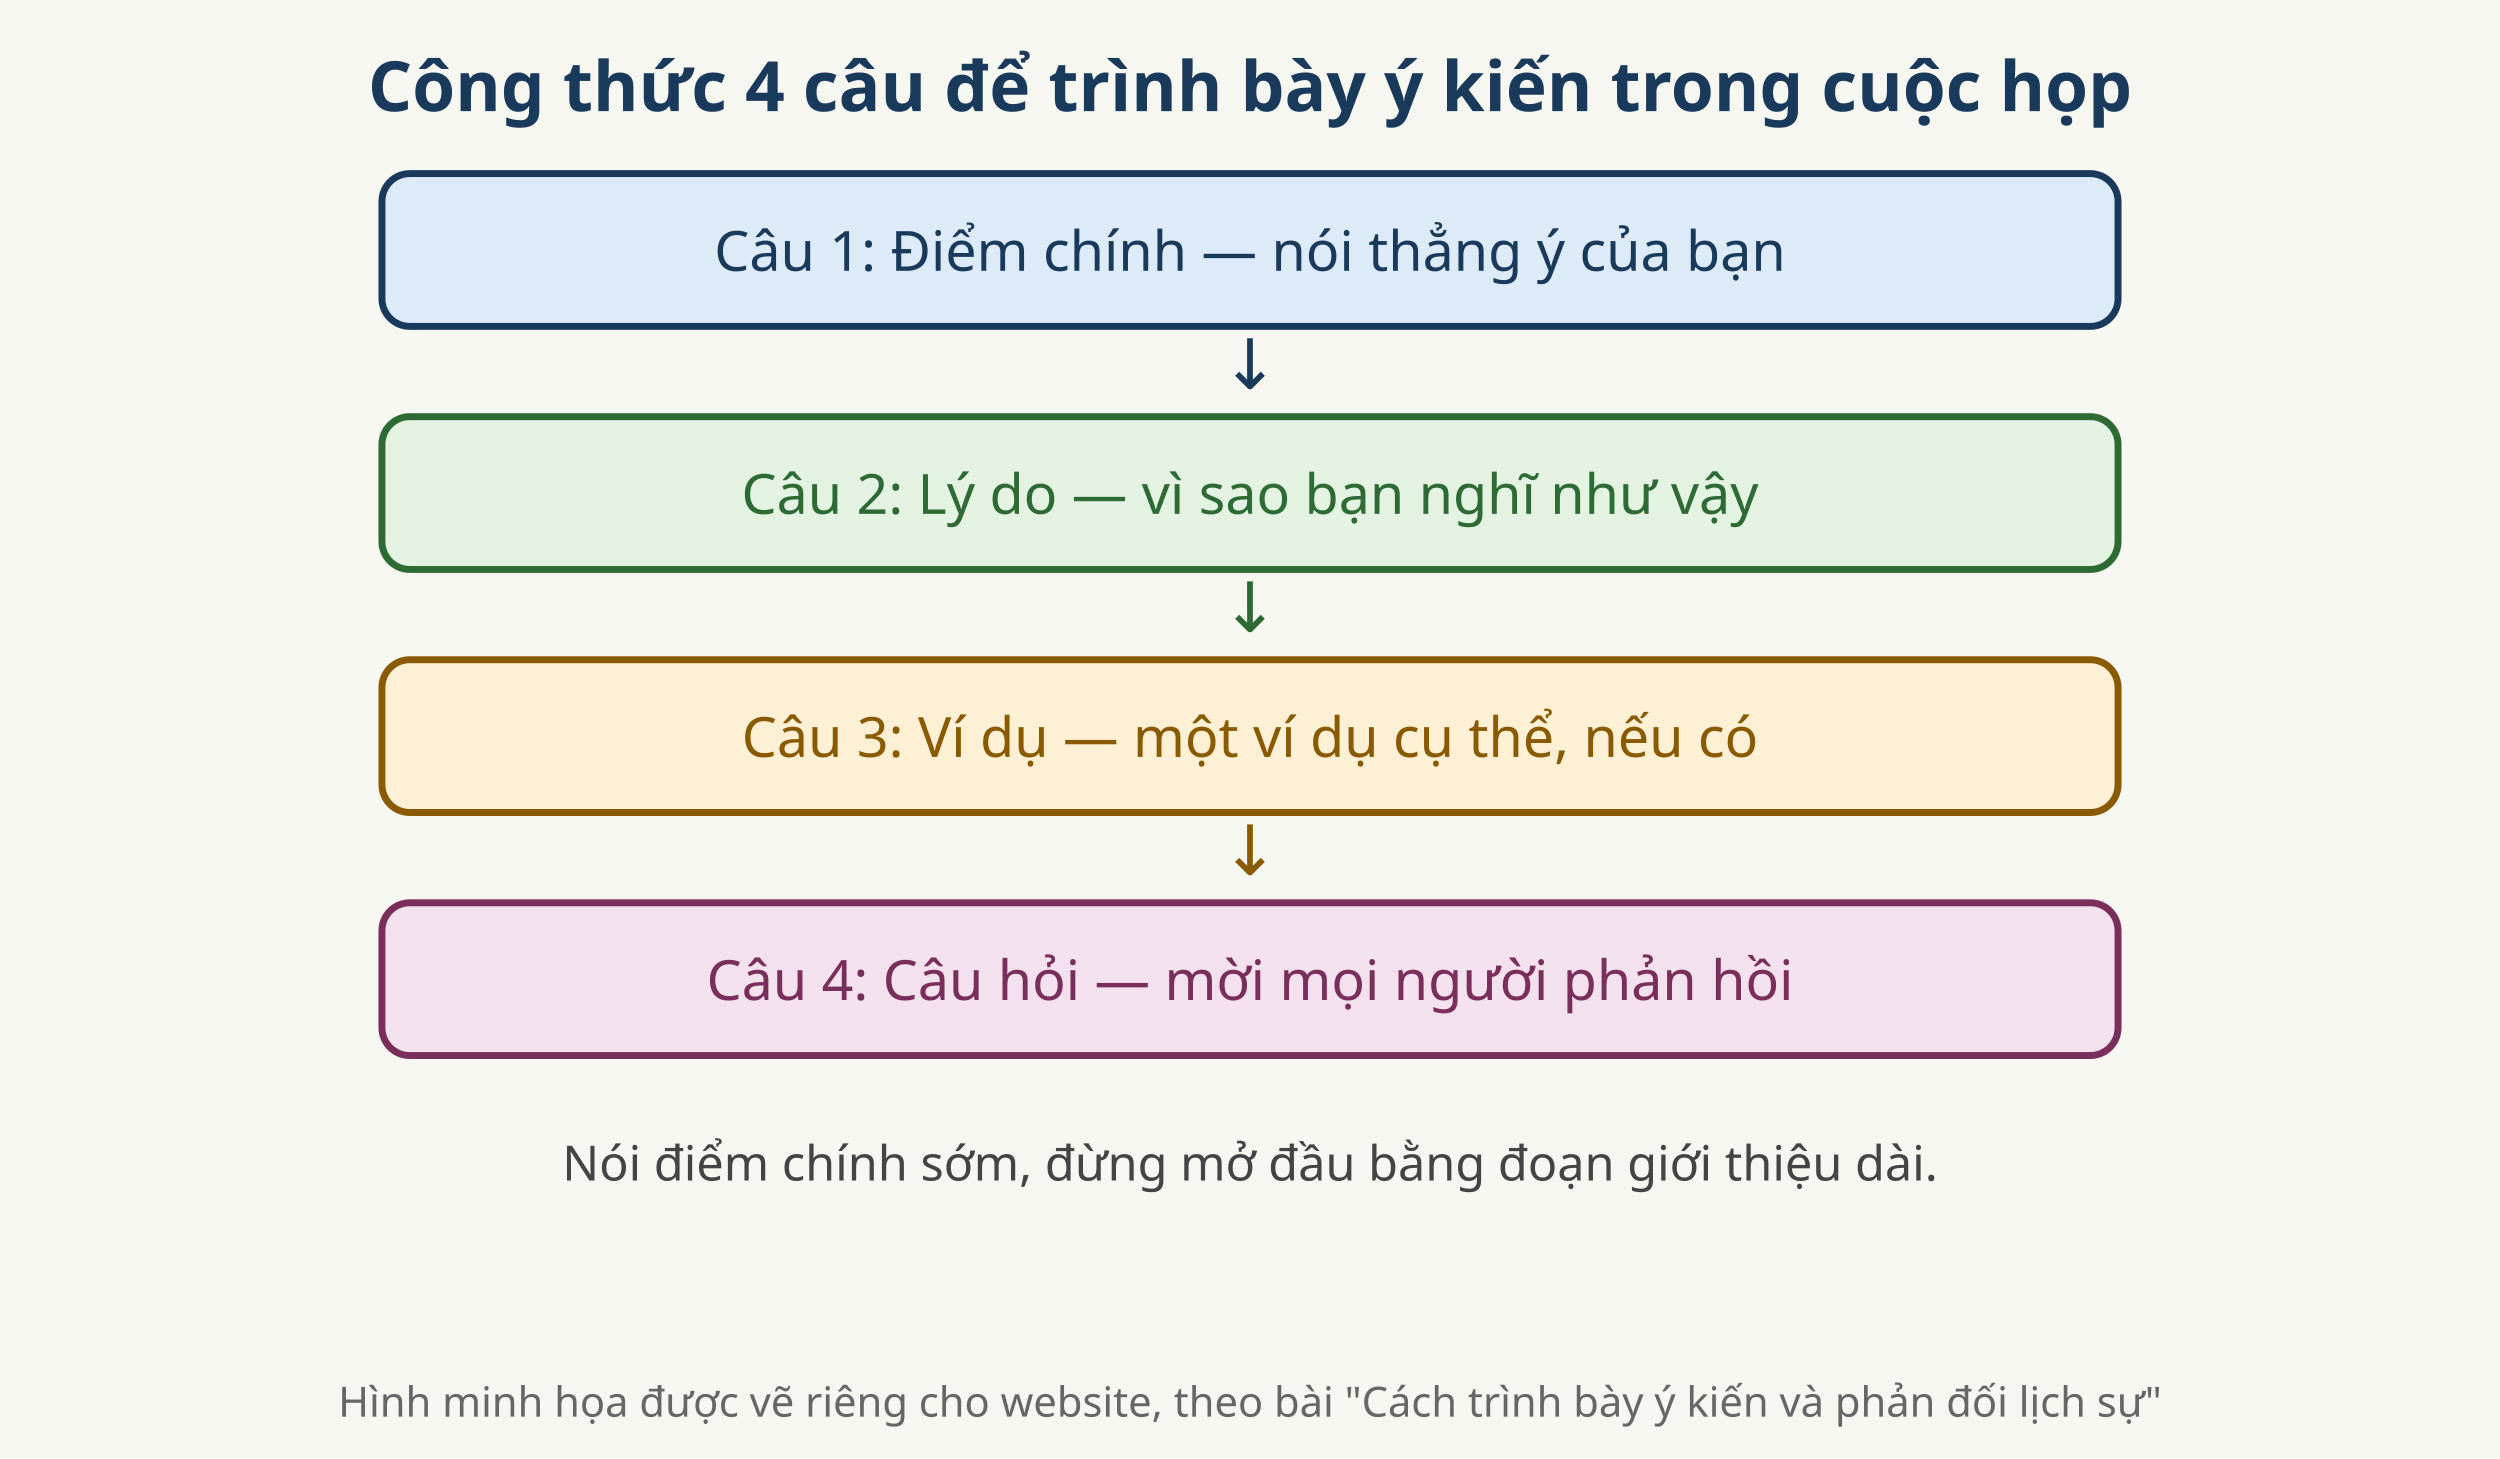
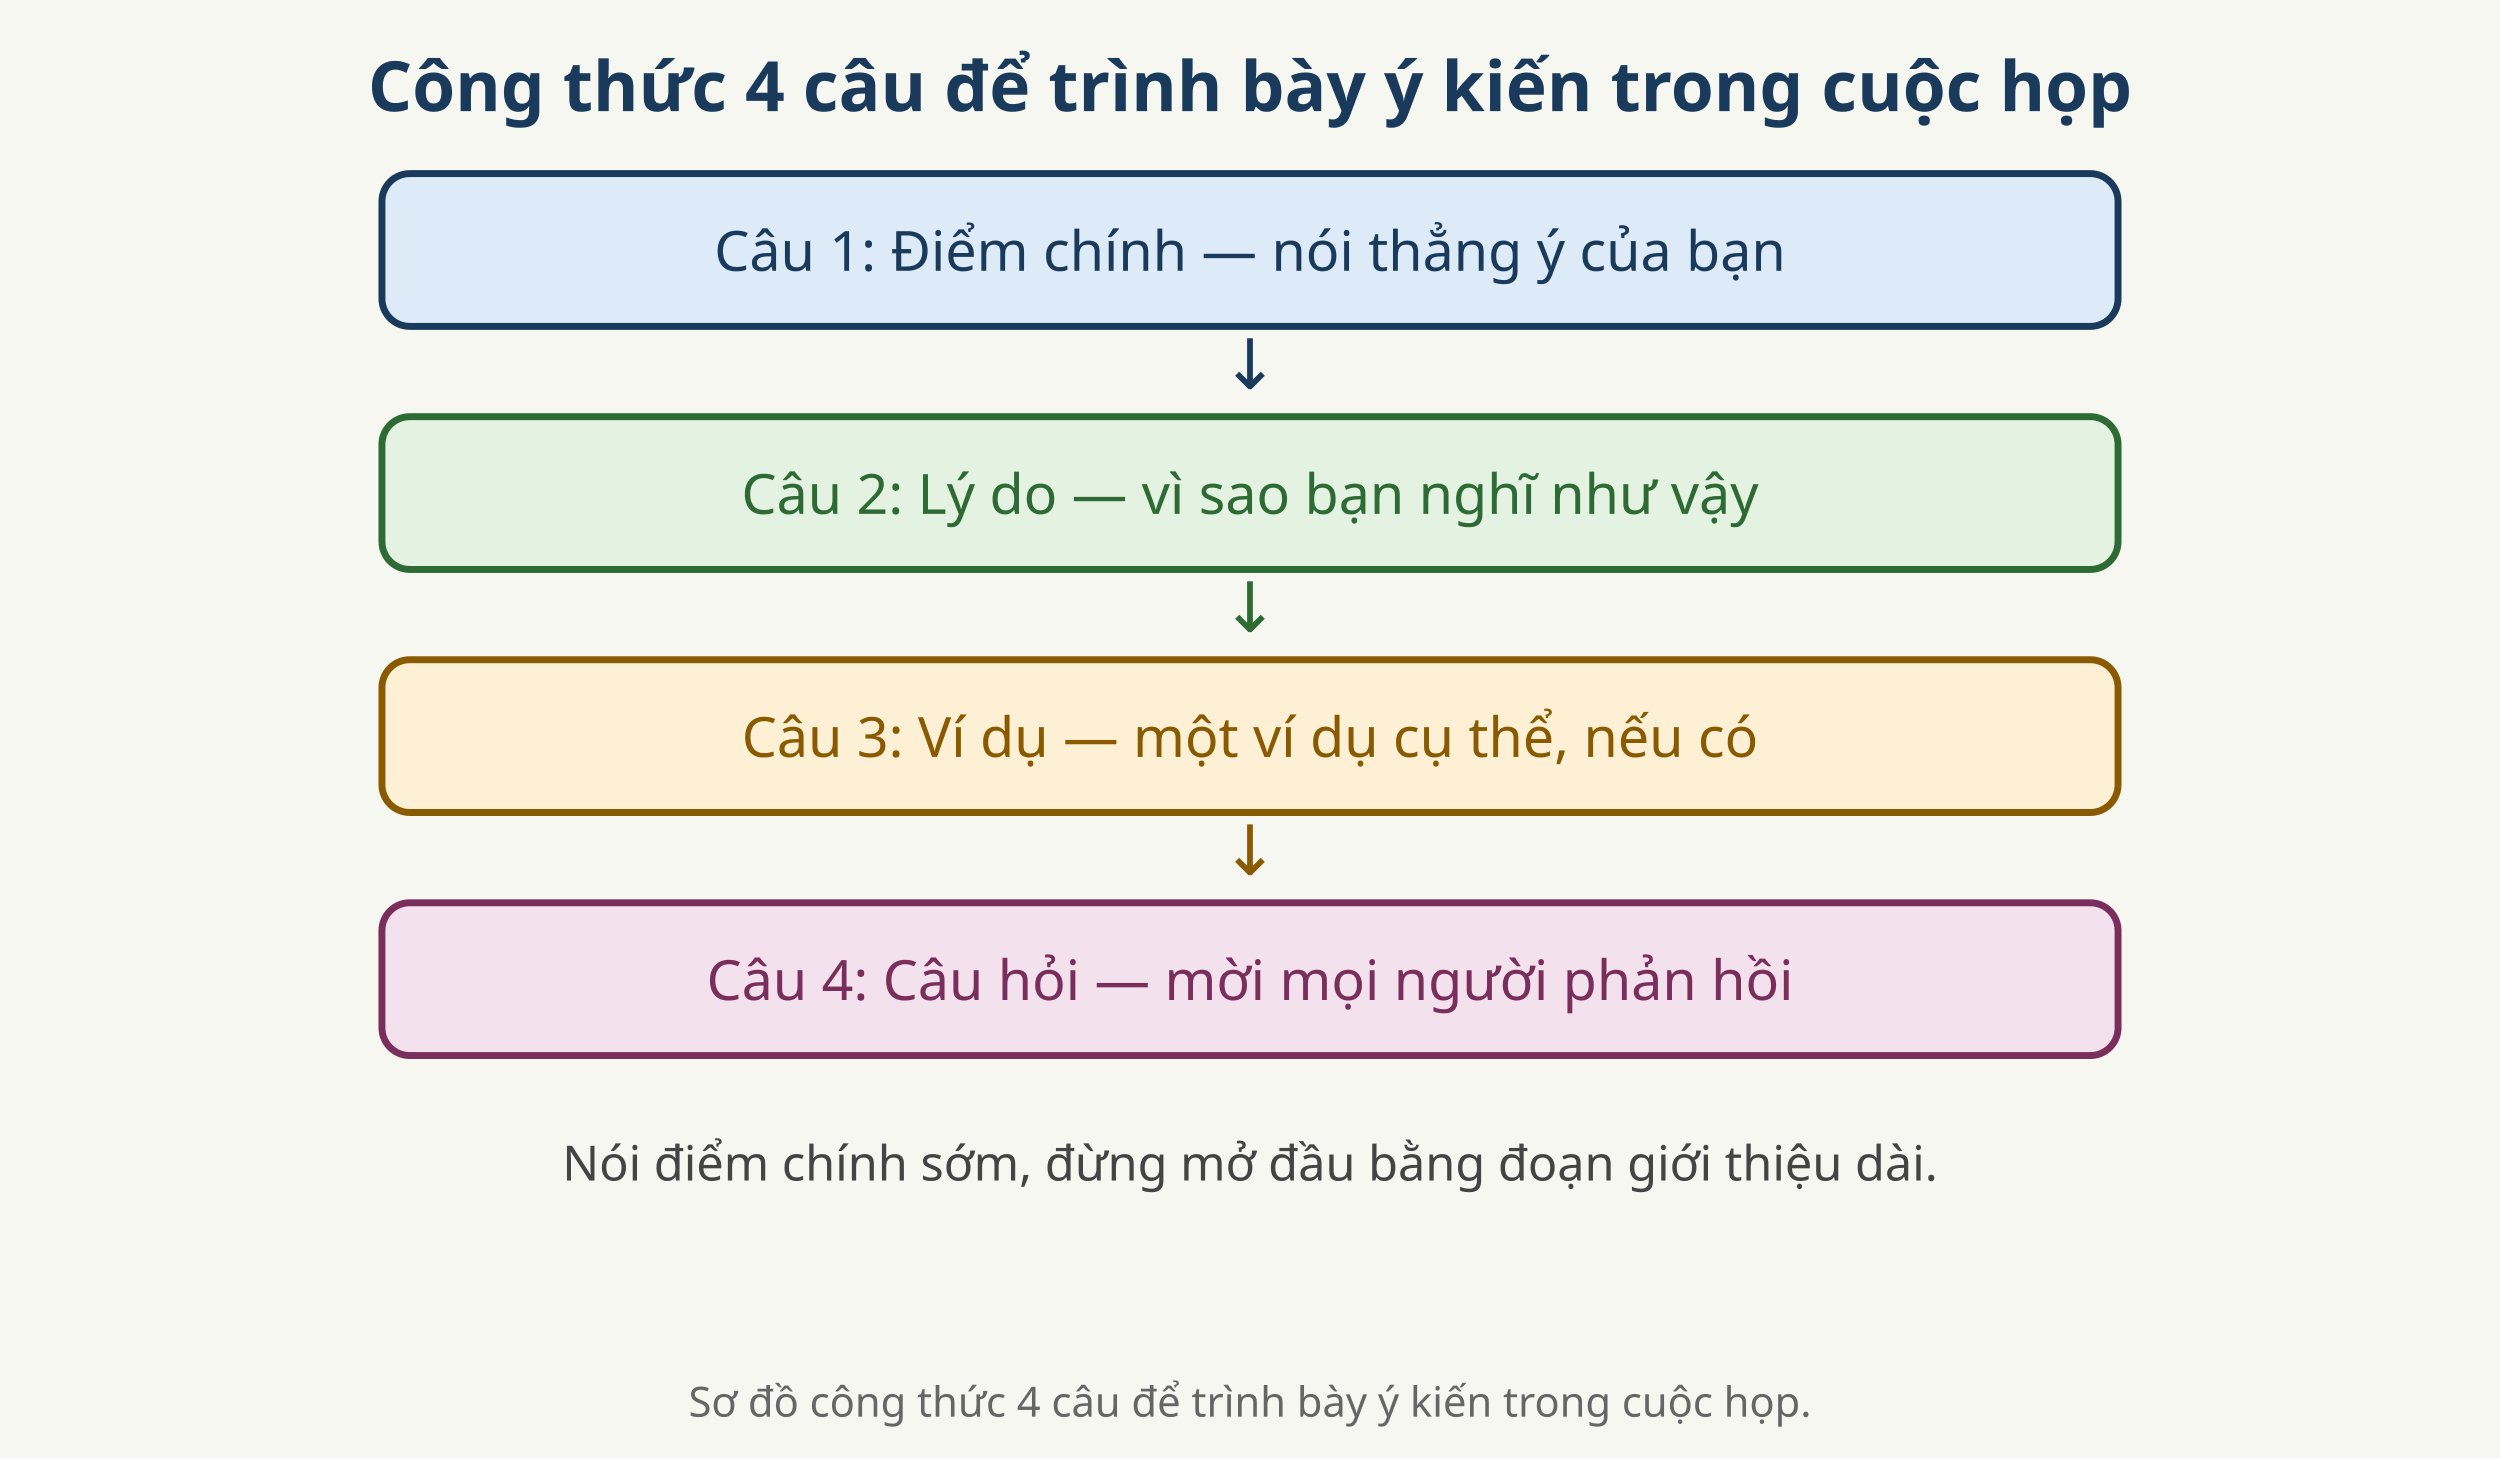
<svg xmlns="http://www.w3.org/2000/svg" width="720" height="420" viewBox="0 0 720 420" role="img" aria-labelledby="title desc">
  <rect width="720" height="420" fill="#f7f7f2" />
  <text x="360" y="32" text-anchor="middle" font-family="sans-serif" font-size="20" font-weight="bold" fill="#1a3a5c">Công thức 4 câu để trình bày ý kiến trong cuộc họp</text>
  <g font-family="sans-serif">
    <rect x="110" y="50" width="500" height="44" rx="8" fill="#dcebf7" stroke="#1a3a5c" stroke-width="2" />
    <text x="360" y="78" text-anchor="middle" font-size="16" fill="#1a3a5c">Câu 1: Điểm chính — nói thẳng ý của bạn</text>
    <text x="360" y="112" text-anchor="middle" font-size="20" fill="#1a3a5c">↓</text>
    <rect x="110" y="120" width="500" height="44" rx="8" fill="#e3f2e1" stroke="#2e6b34" stroke-width="2" />
    <text x="360" y="148" text-anchor="middle" font-size="16" fill="#2e6b34">Câu 2: Lý do — vì sao bạn nghĩ như vậy</text>
    <text x="360" y="182" text-anchor="middle" font-size="20" fill="#2e6b34">↓</text>
    <rect x="110" y="190" width="500" height="44" rx="8" fill="#fdf0d5" stroke="#8a5a00" stroke-width="2" />
    <text x="360" y="218" text-anchor="middle" font-size="16" fill="#8a5a00">Câu 3: Ví dụ — một ví dụ cụ thể, nếu có</text>
    <text x="360" y="252" text-anchor="middle" font-size="20" fill="#8a5a00">↓</text>
    <rect x="110" y="260" width="500" height="44" rx="8" fill="#f3e2ee" stroke="#7a2e5c" stroke-width="2" />
    <text x="360" y="288" text-anchor="middle" font-size="16" fill="#7a2e5c">Câu 4: Câu hỏi — mời mọi người phản hồi</text>
  </g>
  <text x="360" y="340" text-anchor="middle" font-family="sans-serif" font-size="14" fill="#444">Nói điểm chính sớm, đừng mở đầu bằng đoạn giới thiệu dài.</text>
-   <text x="360" y="408" text-anchor="middle" font-family="sans-serif" font-size="12" fill="#666">Hình minh họa được vẽ riêng cho website, theo bài "Cách trình bày ý kiến và phản đối lịch sự"</text>
+   <text x="360" y="408" text-anchor="middle" font-family="sans-serif" font-size="12" fill="#666">Sơ đồ công thức 4 câu để trình bày ý kiến trong cuộc họp.</text>
</svg>
